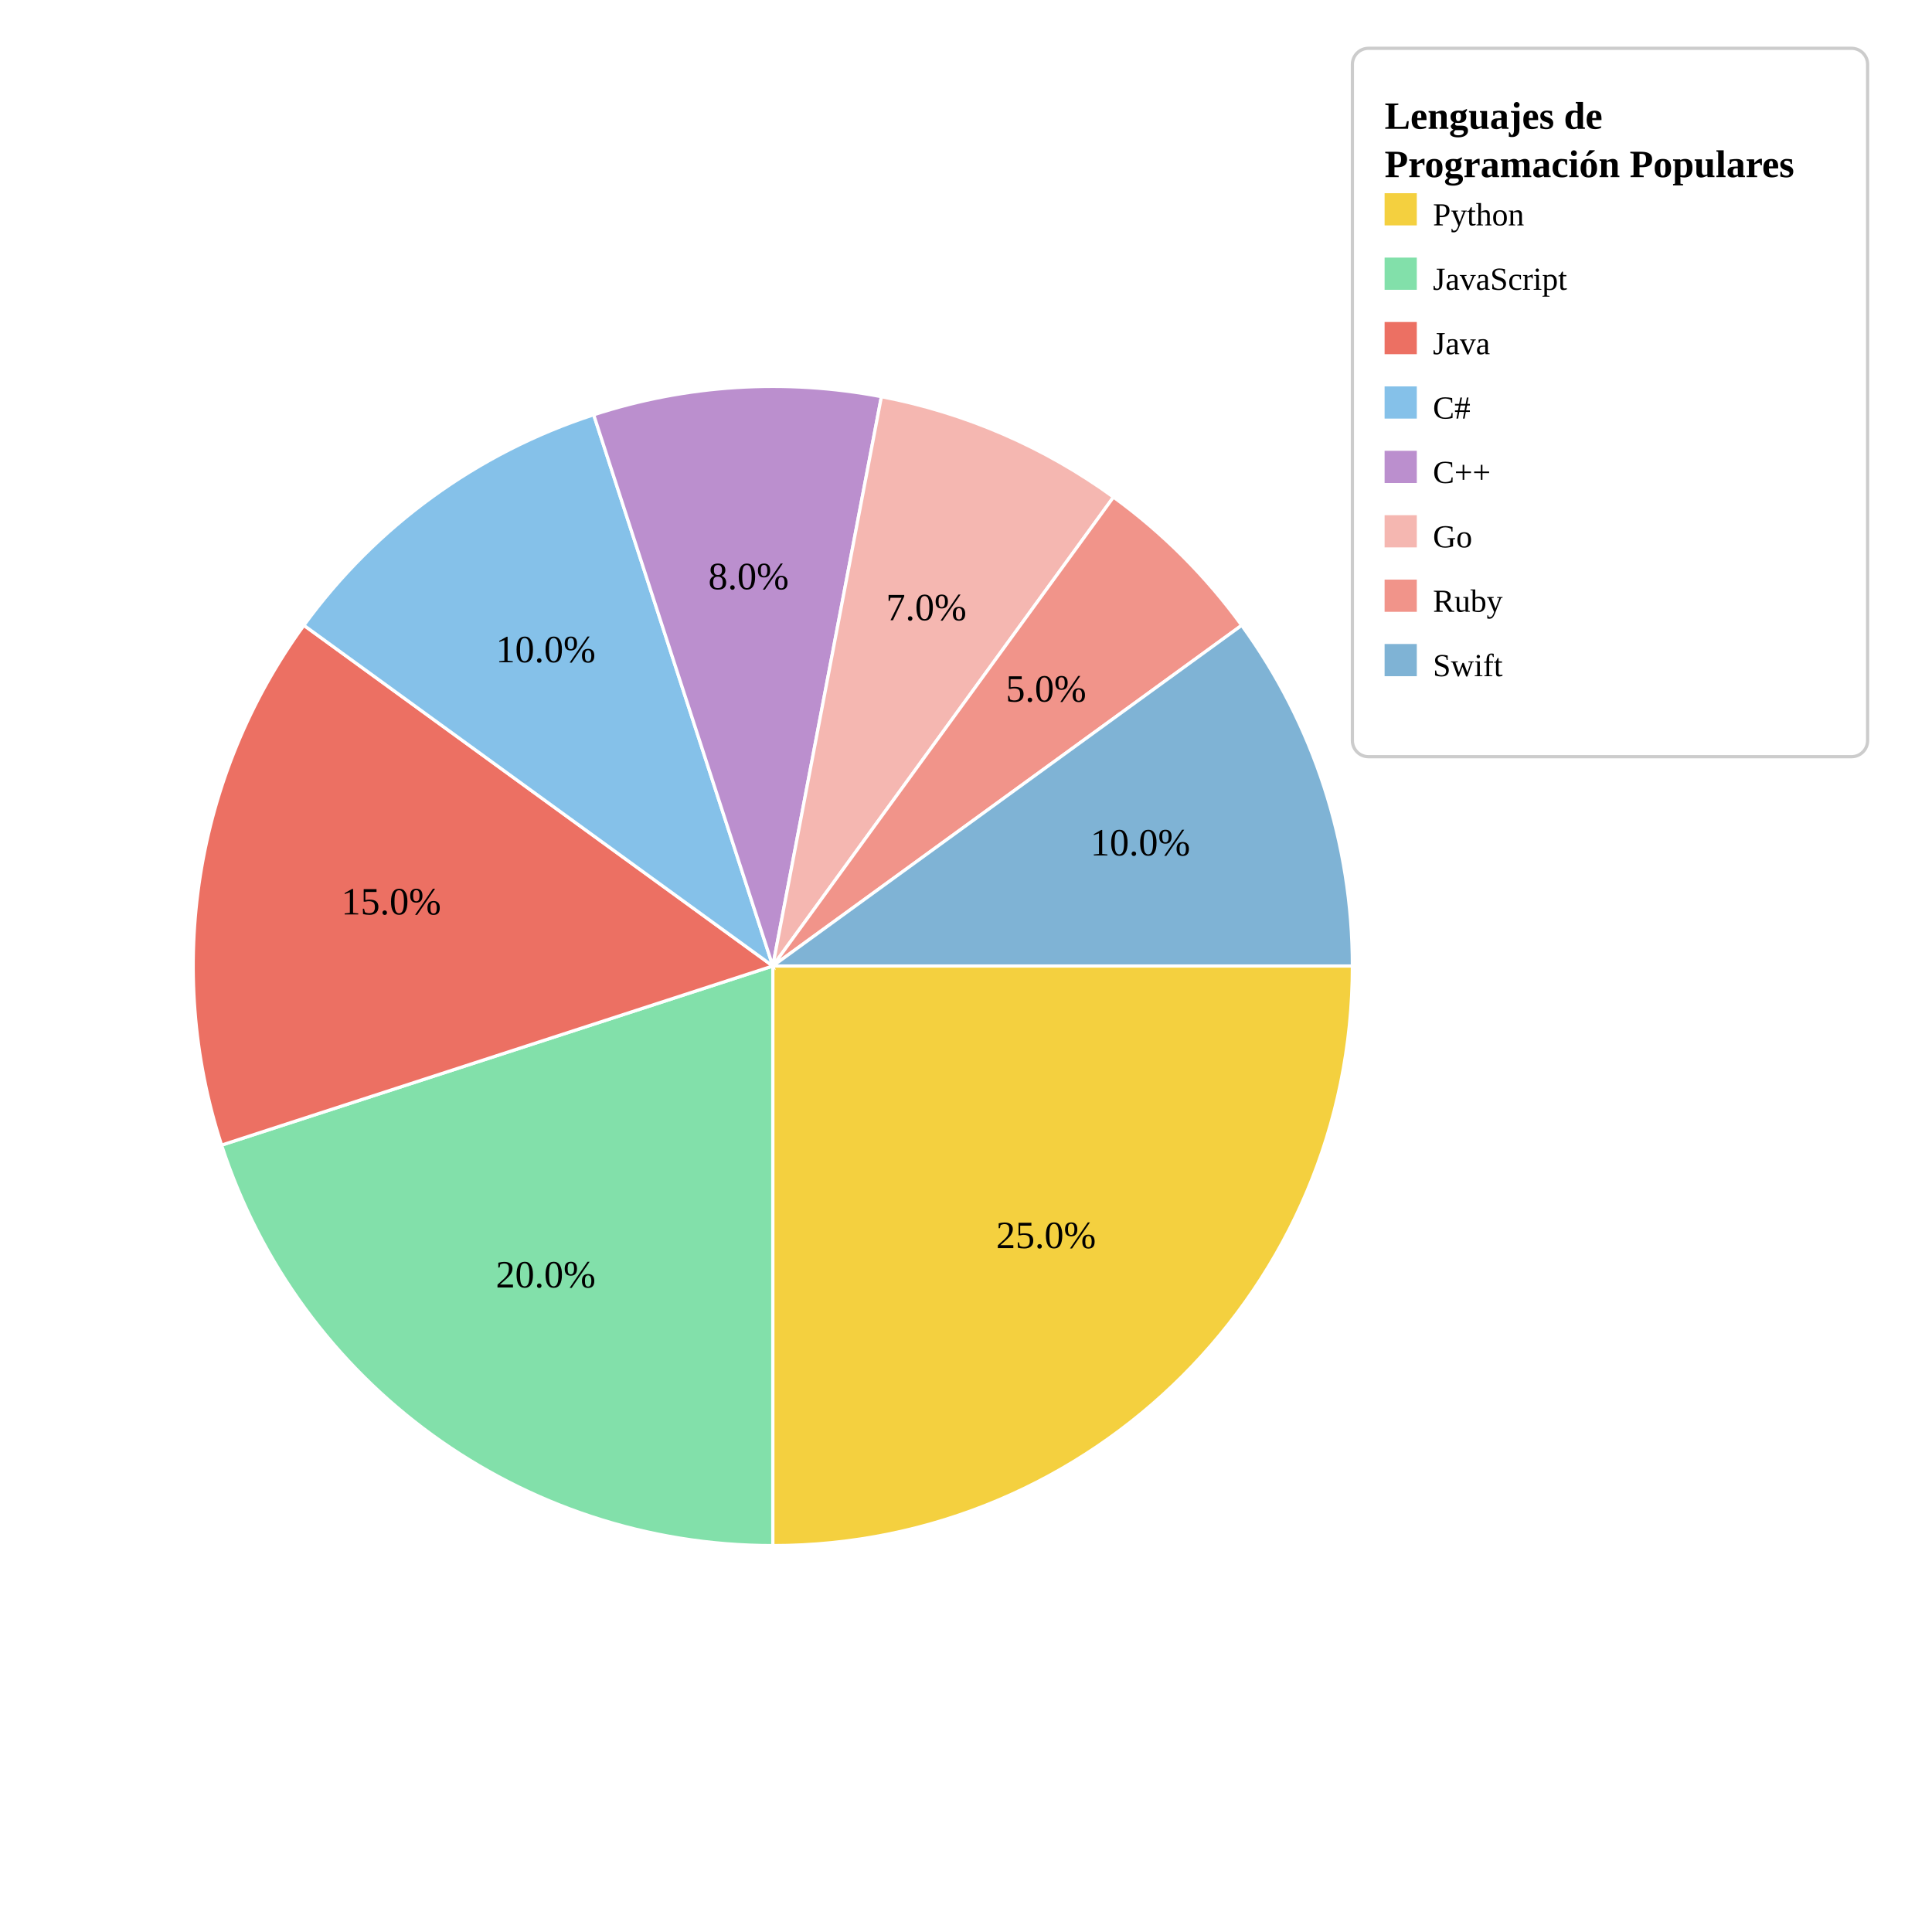
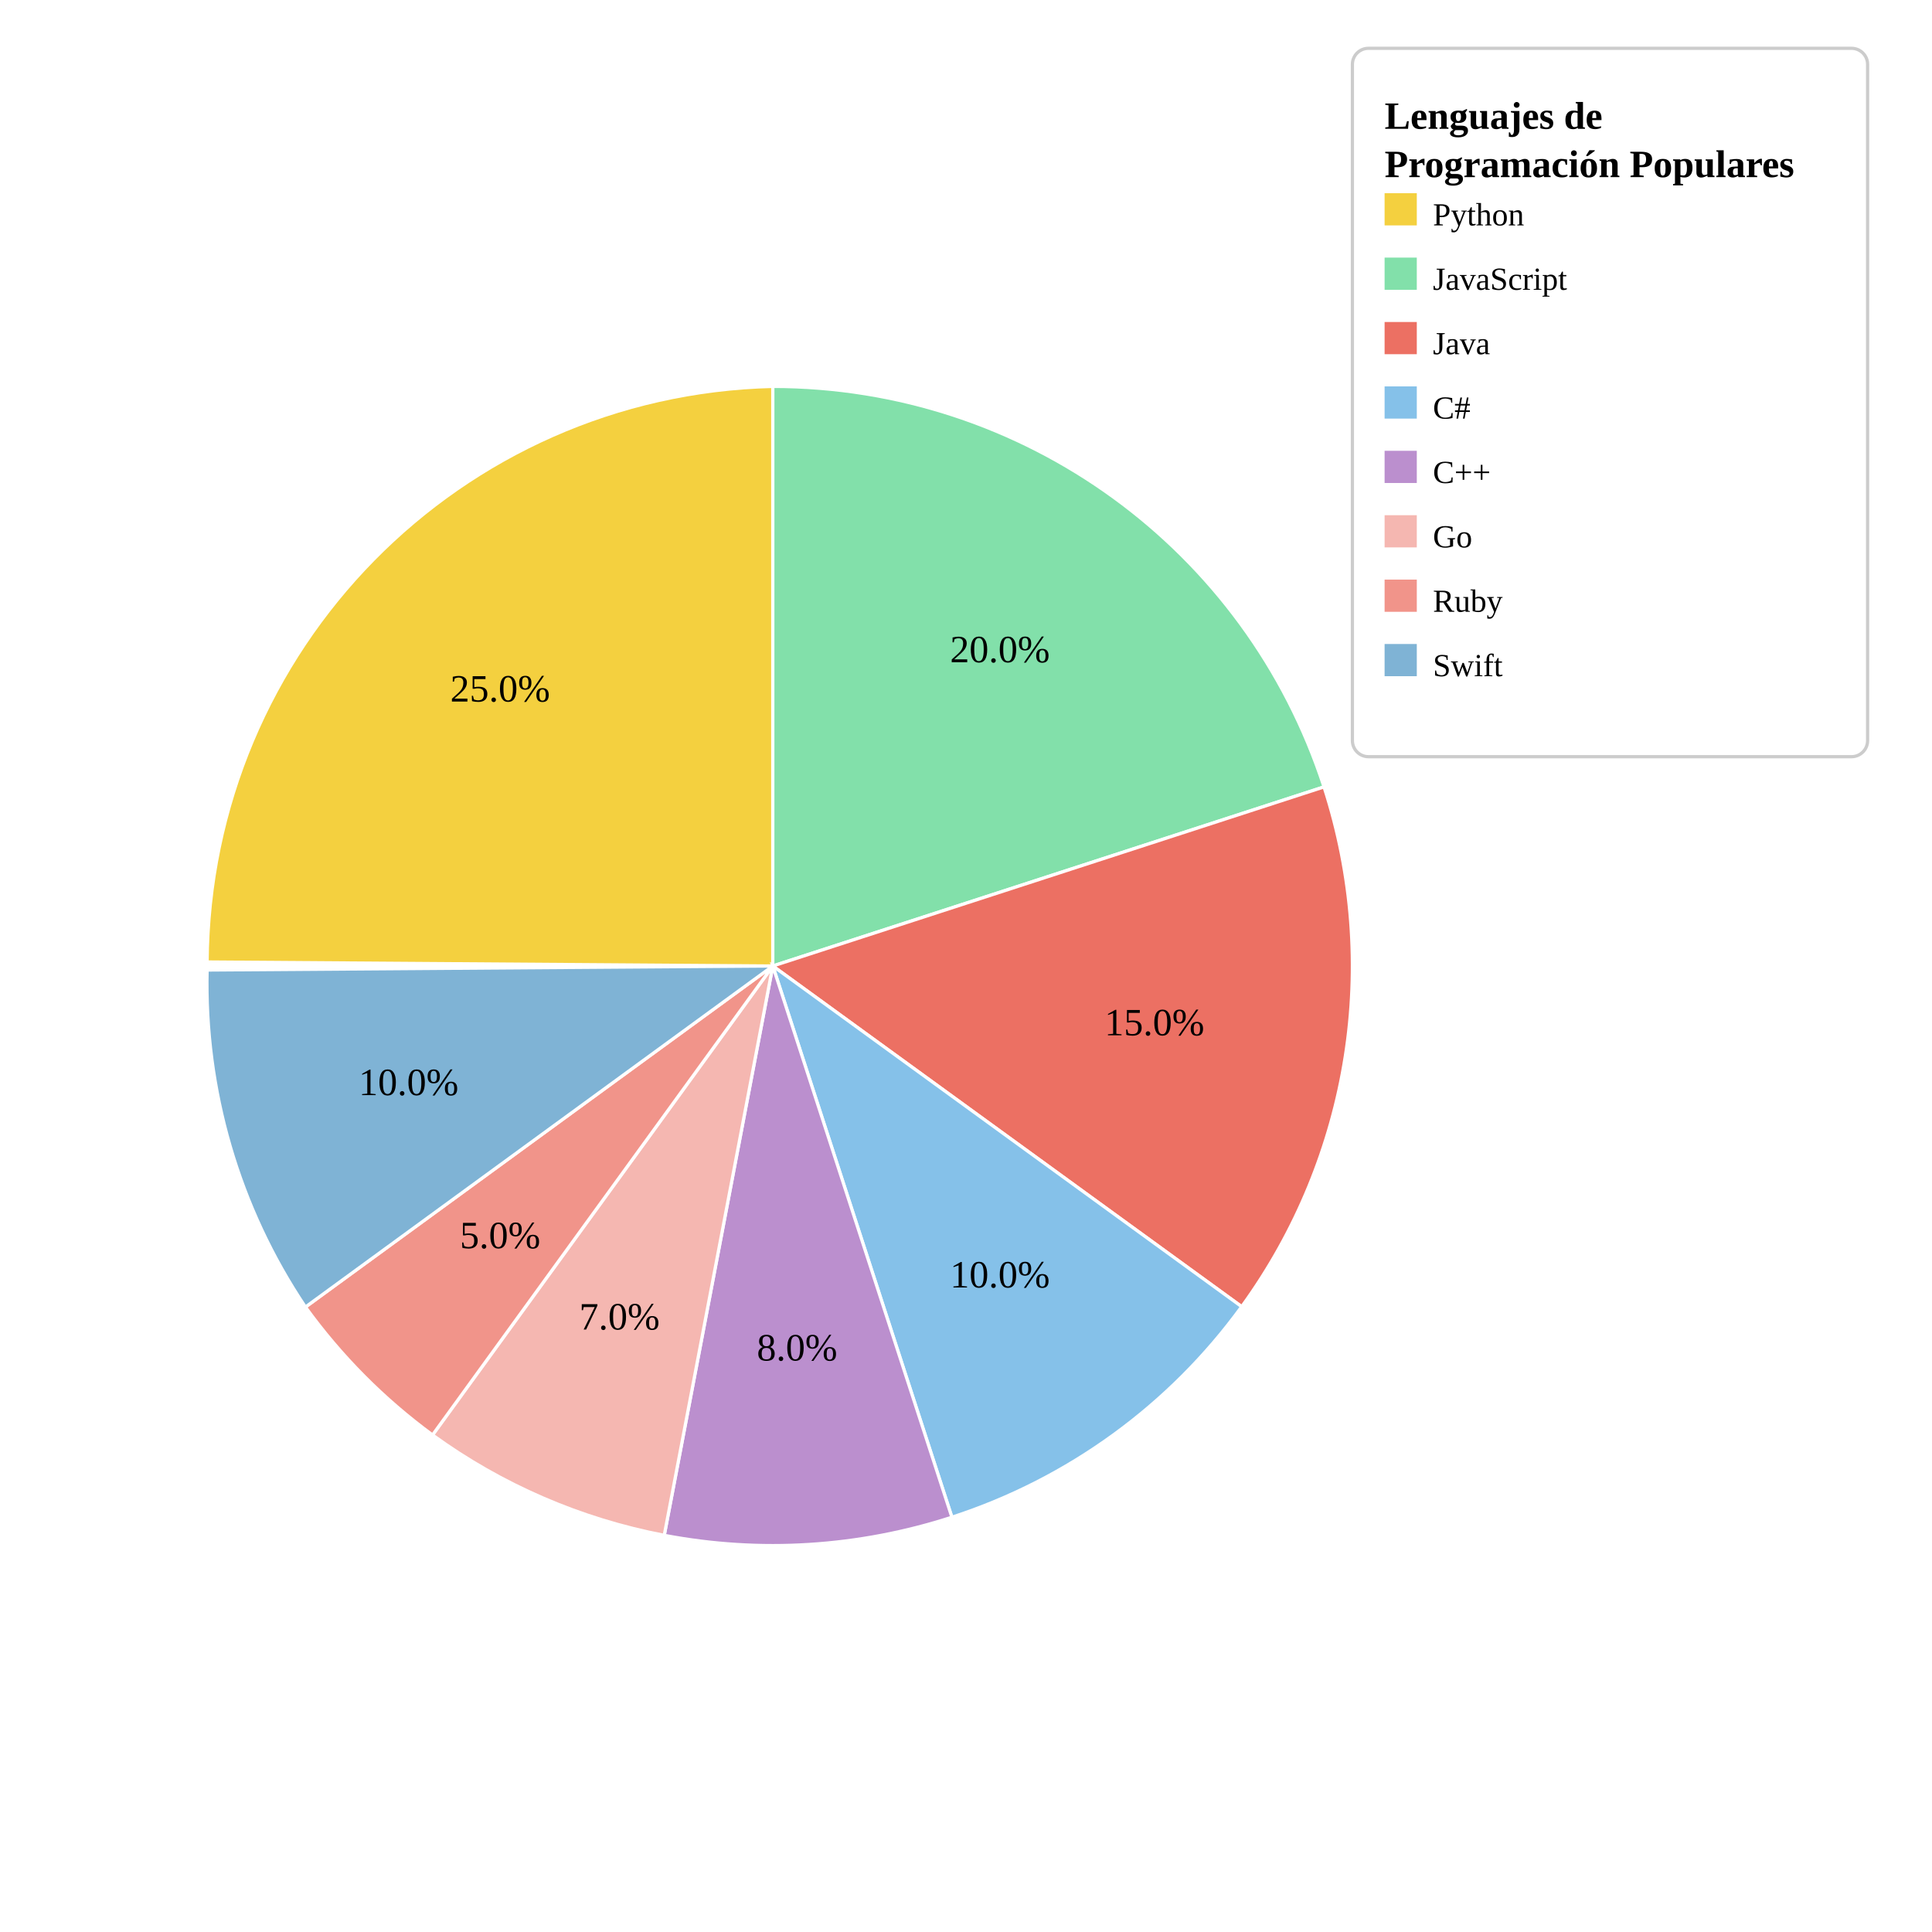
<svg xmlns="http://www.w3.org/2000/svg" width="600" height="600">
  <rect width="100%" height="100%" fill="white" />
-   <path d="M 240,300 L 420.0,300.0 A 180,180 0 0,1 240.0,480.0 Z" fill="#f4d03f" stroke="white" stroke-width="1" />
-   <text x="324.853" y="384.853" font-size="12" text-anchor="middle" dominant-baseline="middle">25.0%</text>
-   <path d="M 240,300 L 240.0,480.0 A 180,180 0 0,1 68.81,355.623 Z" fill="#82e0aa" stroke="white" stroke-width="1" />
-   <text x="169.466" y="397.082" font-size="12" text-anchor="middle" dominant-baseline="middle">20.0%</text>
-   <path d="M 240,300 L 68.81,355.623 A 180,180 0 0,1 94.377,194.199 Z" fill="#ec7063" stroke="white" stroke-width="1" />
-   <text x="121.477" y="281.228" font-size="12" text-anchor="middle" dominant-baseline="middle">15.0%</text>
-   <path d="M 240,300 L 94.377,194.199 A 180,180 0 0,1 184.377,128.81 Z" fill="#85c1e9" stroke="white" stroke-width="1" />
-   <text x="169.466" y="202.918" font-size="12" text-anchor="middle" dominant-baseline="middle">10.0%</text>
-   <path d="M 240,300 L 184.377,128.81 A 180,180 0 0,1 273.729,123.188 Z" fill="#bb8fce" stroke="white" stroke-width="1" />
-   <text x="232.465" y="180.237" font-size="12" text-anchor="middle" dominant-baseline="middle">8.0%</text>
-   <path d="M 240,300 L 273.729,123.188 A 180,180 0 0,1 345.801,154.377 Z" fill="#f5b7b1" stroke="white" stroke-width="1" />
-   <text x="287.658" y="189.869" font-size="12" text-anchor="middle" dominant-baseline="middle">7.0%</text>
-   <path d="M 240,300 L 345.801,154.377 A 180,180 0 0,1 385.623,194.199 Z" fill="#f1948a" stroke="white" stroke-width="1" />
-   <text x="324.853" y="215.147" font-size="12" text-anchor="middle" dominant-baseline="middle">5.0%</text>
-   <path d="M 240,300 L 385.623,194.199 A 180,180 0 0,1 420.0,300 Z" fill="#7fb3d5" stroke="white" stroke-width="1" />
-   <text x="354.127" y="262.918" font-size="12" text-anchor="middle" dominant-baseline="middle">10.0%</text>
+   <path d="M 240,300 L 64.316,298.753 A 180,180 0 0,1 240.004,119.999 Z" fill="#f4d03f" stroke="white" stroke-width="1" />
+   <text x="155.314" y="215.111" font-size="12" text-anchor="middle" dominant-baseline="middle">25.0%</text>
+   <path d="M 240,300 L 240.004,119.999 A 180,180 0 0,1 411.19,244.377 Z" fill="#82e0aa" stroke="white" stroke-width="1" />
+   <text x="310.534" y="202.918" font-size="12" text-anchor="middle" dominant-baseline="middle">20.0%</text>
+   <path d="M 240,300 L 411.19,244.377 A 180,180 0 0,1 385.623,405.801 Z" fill="#ec7063" stroke="white" stroke-width="1" />
+   <text x="358.523" y="318.772" font-size="12" text-anchor="middle" dominant-baseline="middle">15.0%</text>
+   <path d="M 240,300 L 385.623,405.801 A 180,180 0 0,1 295.624,471.19 Z" fill="#85c1e9" stroke="white" stroke-width="1" />
+   <text x="310.534" y="397.082" font-size="12" text-anchor="middle" dominant-baseline="middle">10.0%</text>
+   <path d="M 240,300 L 295.624,471.19 A 180,180 0 0,1 206.285,476.814 Z" fill="#bb8fce" stroke="white" stroke-width="1" />
+   <text x="247.537" y="419.763" font-size="12" text-anchor="middle" dominant-baseline="middle">8.0%</text>
+   <path d="M 240,300 L 206.285,476.814 A 180,180 0 0,1 134.325,445.648 Z" fill="#f5b7b1" stroke="white" stroke-width="1" />
+   <text x="192.372" y="410.136" font-size="12" text-anchor="middle" dominant-baseline="middle">7.0%</text>
+   <path d="M 240,300 L 134.325,445.648 A 180,180 0 0,1 94.853,405.911 Z" fill="#f1948a" stroke="white" stroke-width="1" />
+   <text x="155.314" y="384.889" font-size="12" text-anchor="middle" dominant-baseline="middle">5.0%</text>
+   <path d="M 240,300 L 94.853,405.911 A 180,180 0 0,1 64.316,301.247 Z" fill="#7fb3d5" stroke="white" stroke-width="1" />
+   <text x="126.89" y="337.346" font-size="12" text-anchor="middle" dominant-baseline="middle">10.0%</text>
  <rect x="420" y="15" width="160" height="220" fill="white" stroke="#ccc" rx="5" />
  <text x="430" y="40" font-size="12" font-weight="bold">
    <tspan x="430" dy="0">Lenguajes de</tspan>
    <tspan x="430" dy="15">Programación Populares</tspan>
  </text>
  <rect x="430" y="60" width="10" height="10" fill="#f4d03f" />
  <text x="445" y="70" font-size="10">Python</text>
  <rect x="430" y="80" width="10" height="10" fill="#82e0aa" />
  <text x="445" y="90" font-size="10">JavaScript</text>
  <rect x="430" y="100" width="10" height="10" fill="#ec7063" />
  <text x="445" y="110" font-size="10">Java</text>
  <rect x="430" y="120" width="10" height="10" fill="#85c1e9" />
  <text x="445" y="130" font-size="10">C#</text>
  <rect x="430" y="140" width="10" height="10" fill="#bb8fce" />
  <text x="445" y="150" font-size="10">C++</text>
  <rect x="430" y="160" width="10" height="10" fill="#f5b7b1" />
  <text x="445" y="170" font-size="10">Go</text>
  <rect x="430" y="180" width="10" height="10" fill="#f1948a" />
  <text x="445" y="190" font-size="10">Ruby</text>
  <rect x="430" y="200" width="10" height="10" fill="#7fb3d5" />
  <text x="445" y="210" font-size="10">Swift</text>
</svg>
